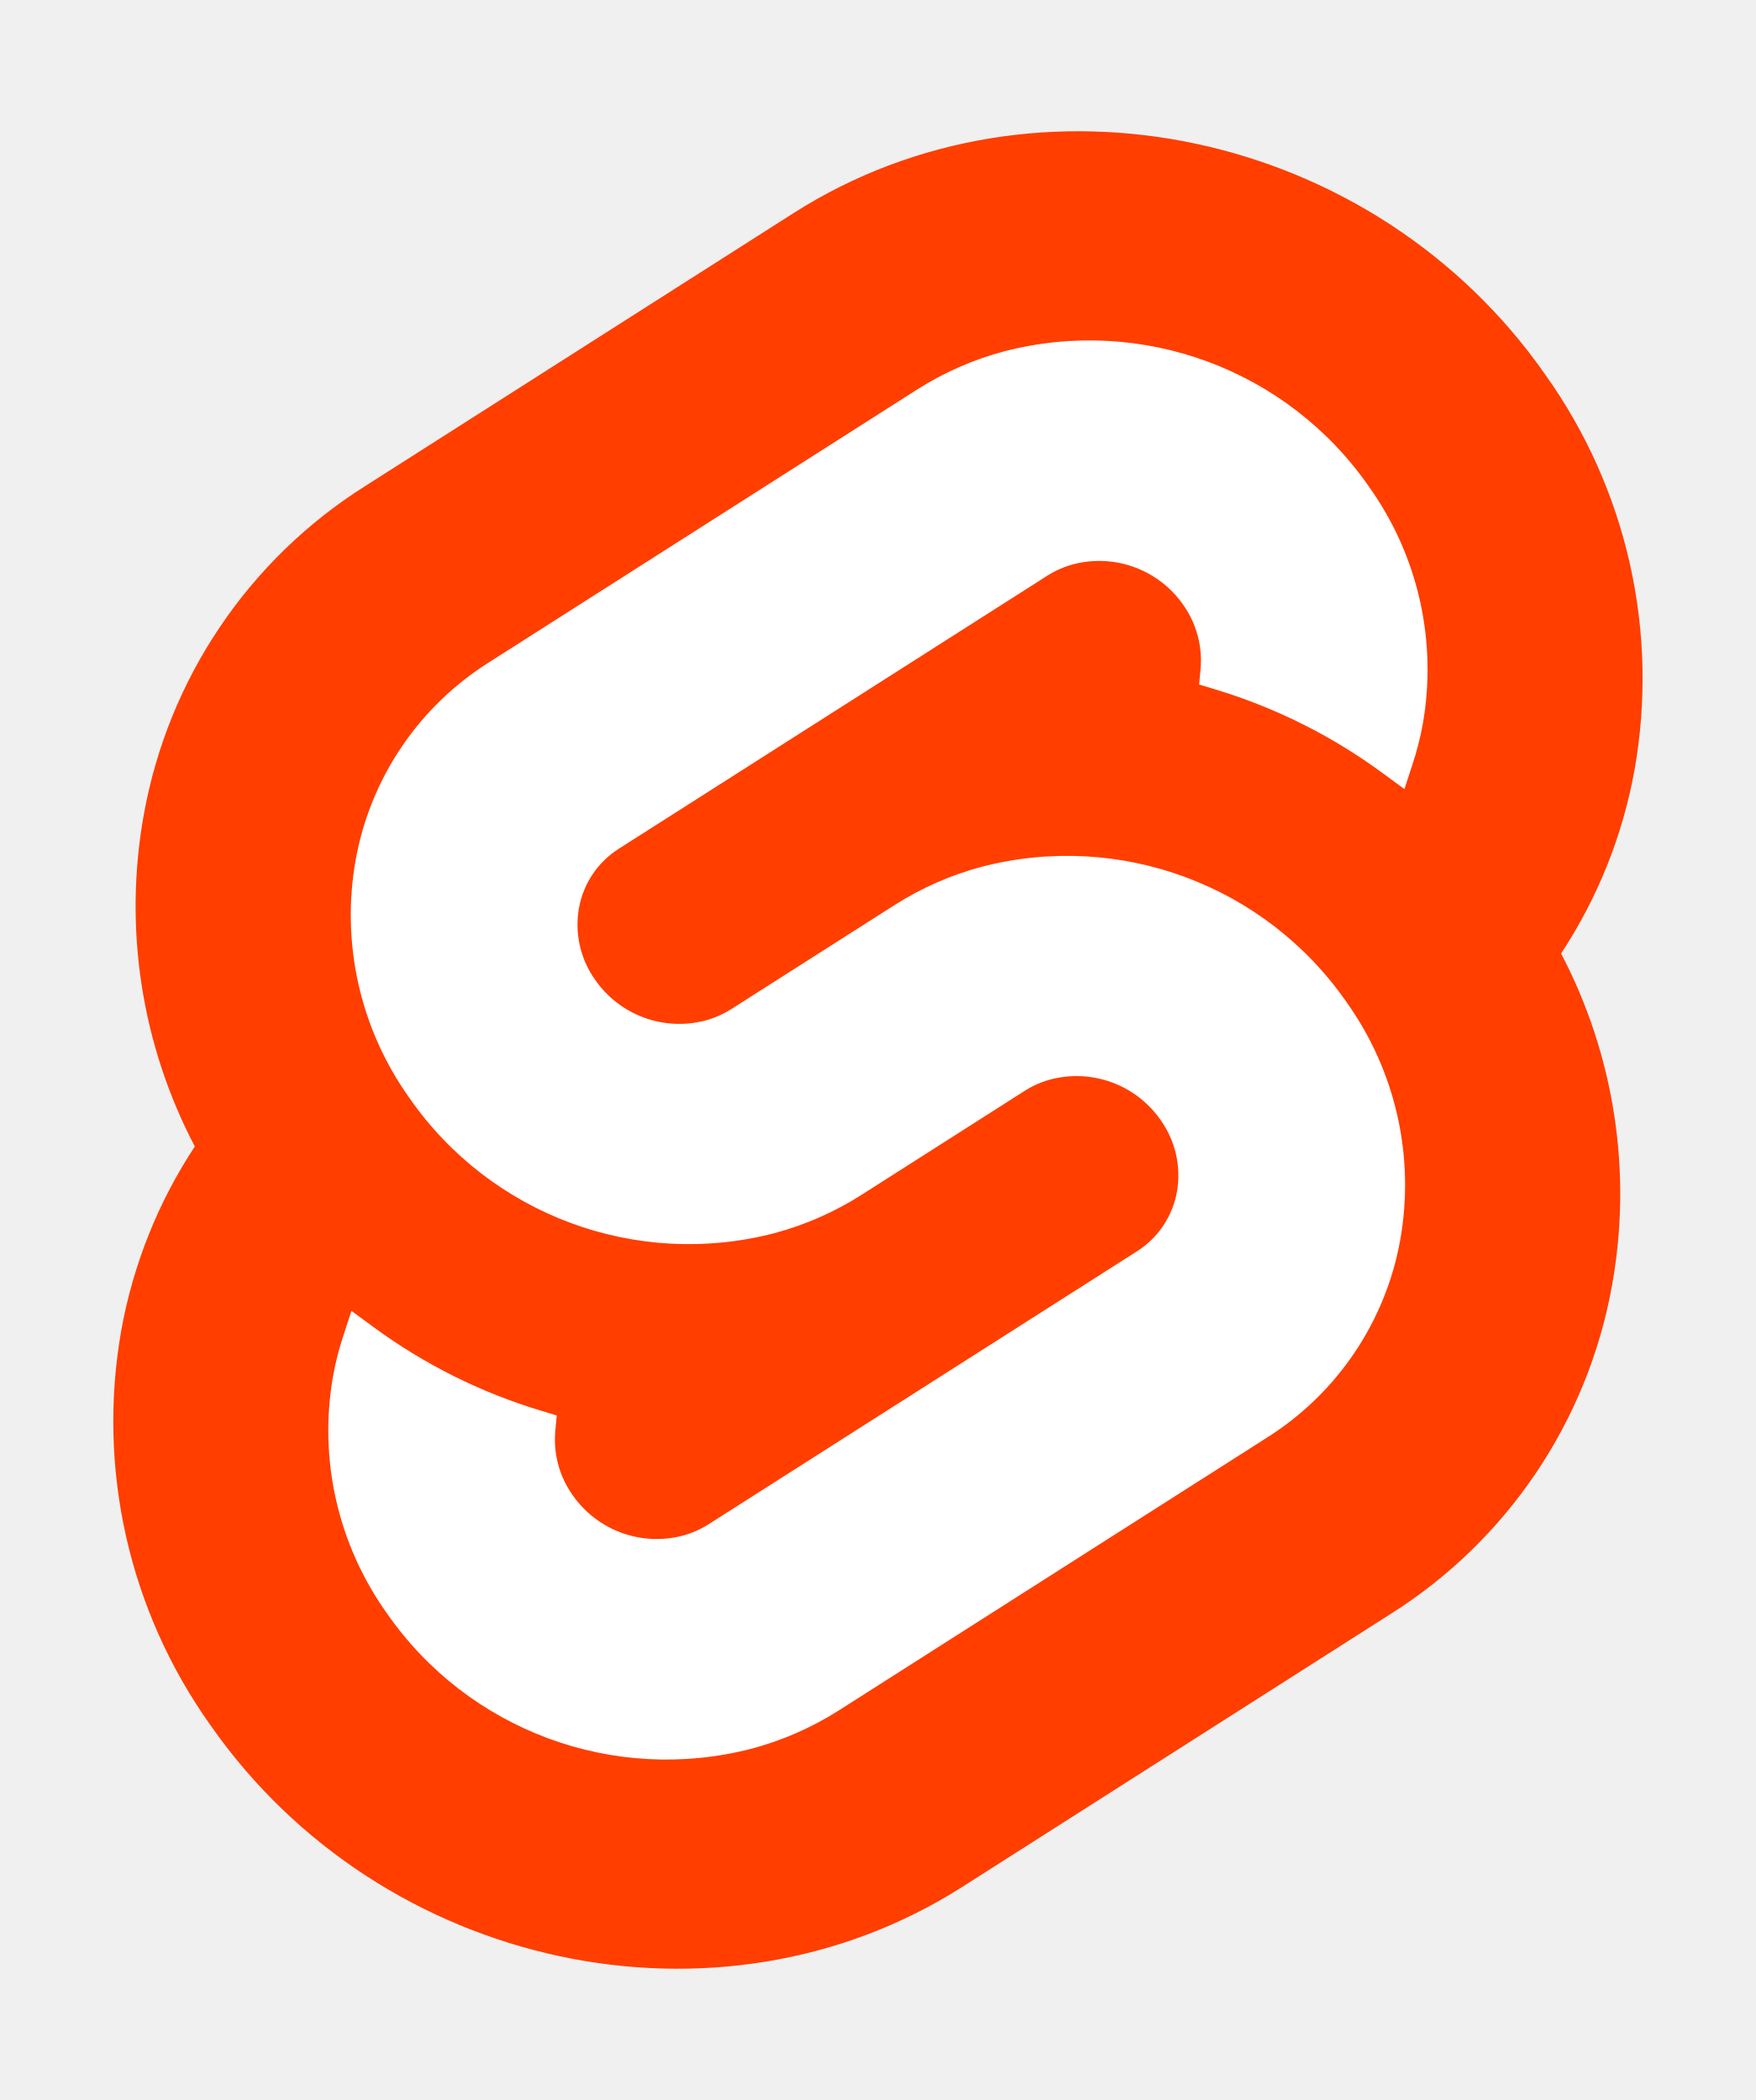
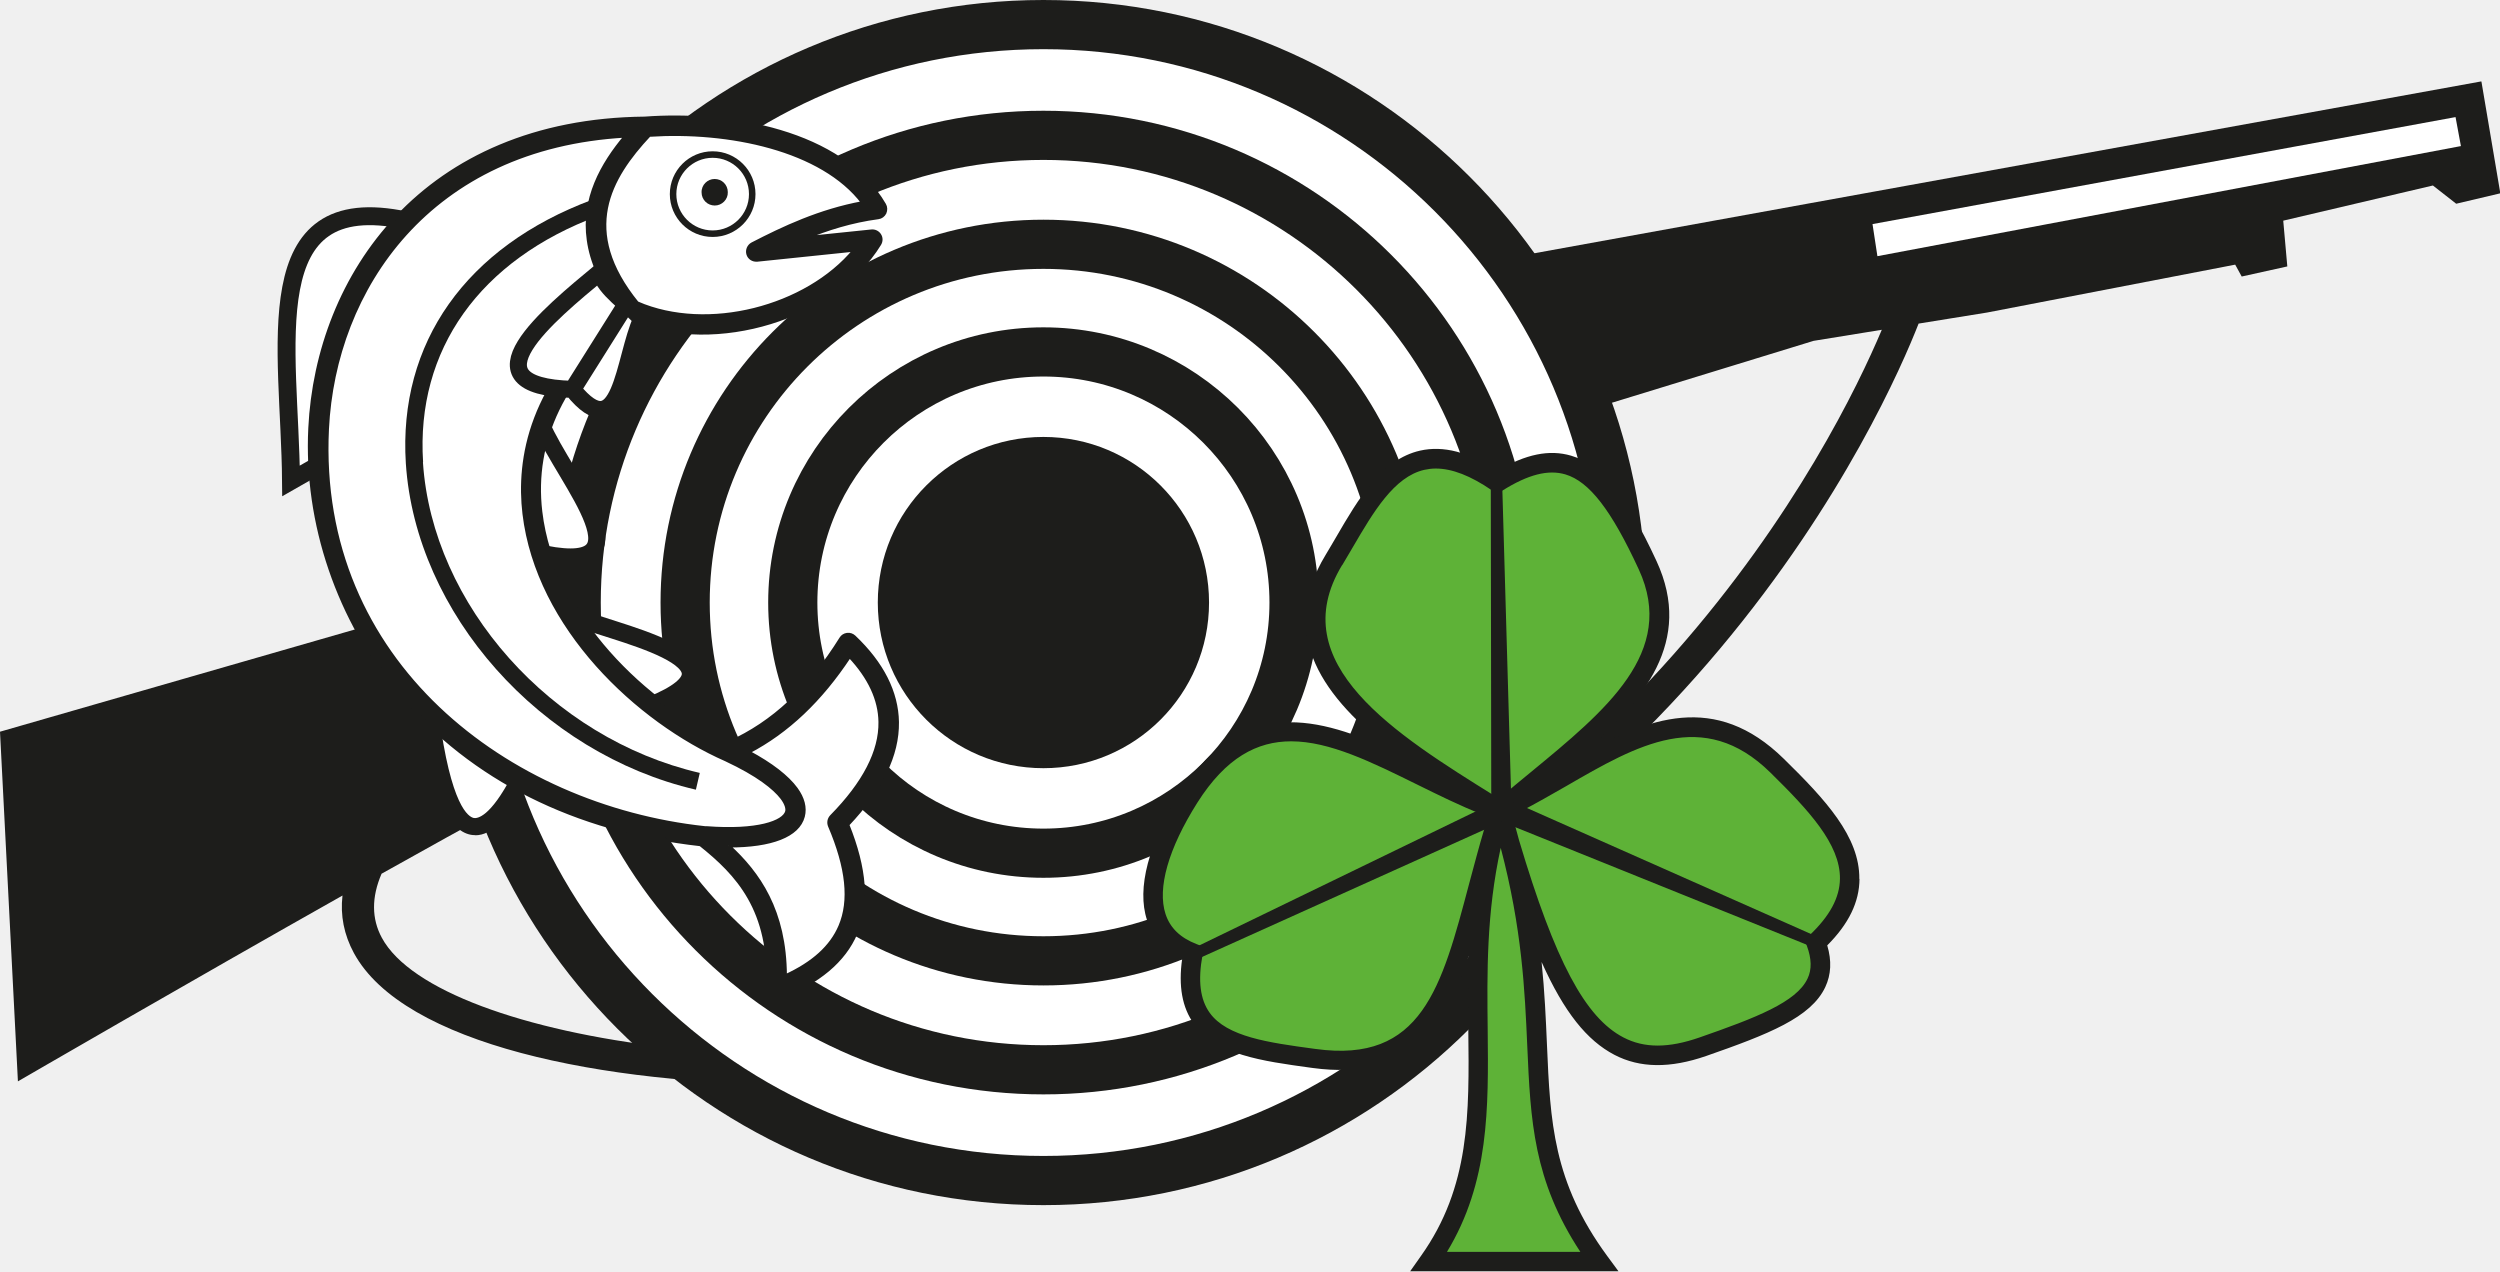
- <svg xmlns="http://www.w3.org/2000/svg" width="107" height="128" viewBox="0 0 107 128">
-   <path d="M94.157 22.819c-10.4-14.885-30.94-19.297-45.792-9.835L22.282 29.608A29.92 29.92 0 0 0 8.764 49.65a31.5 31.5 0 0 0 3.108 20.231 30 30 0 0 0-4.477 11.183 31.9 31.9 0 0 0 5.448 24.116c10.402 14.887 30.942 19.297 45.791 9.835l26.083-16.624A29.92 29.92 0 0 0 98.235 78.35a31.53 31.53 0 0 0-3.105-20.232 30 30 0 0 0 4.474-11.182 31.88 31.88 0 0 0-5.447-24.116" style="fill:#ff3e00" />
-   <path d="M45.817 106.582a20.72 20.72 0 0 1-22.237-8.243 19.17 19.17 0 0 1-3.277-14.503 18 18 0 0 1 .624-2.435l.49-1.498 1.337.981a33.6 33.6 0 0 0 10.203 5.098l.97.294-.09.968a5.85 5.85 0 0 0 1.052 3.878 6.24 6.24 0 0 0 6.695 2.485 5.8 5.8 0 0 0 1.603-.704L69.27 76.28a5.43 5.43 0 0 0 2.45-3.631 5.8 5.8 0 0 0-.987-4.371 6.24 6.24 0 0 0-6.698-2.487 5.7 5.7 0 0 0-1.6.704l-9.953 6.345a19 19 0 0 1-5.296 2.326 20.72 20.72 0 0 1-22.237-8.243 19.17 19.17 0 0 1-3.277-14.502 17.99 17.99 0 0 1 8.13-12.052l26.081-16.623a19 19 0 0 1 5.3-2.329 20.72 20.72 0 0 1 22.237 8.243 19.17 19.17 0 0 1 3.277 14.503 18 18 0 0 1-.624 2.435l-.49 1.498-1.337-.98a33.6 33.6 0 0 0-10.203-5.1l-.97-.294.09-.968a5.86 5.86 0 0 0-1.052-3.878 6.24 6.24 0 0 0-6.696-2.485 5.8 5.8 0 0 0-1.602.704L37.73 51.72a5.42 5.42 0 0 0-2.449 3.63 5.79 5.79 0 0 0 .986 4.372 6.24 6.24 0 0 0 6.698 2.486 5.8 5.8 0 0 0 1.602-.704l9.952-6.342a19 19 0 0 1 5.295-2.328 20.72 20.72 0 0 1 22.237 8.242 19.17 19.17 0 0 1 3.277 14.503 18 18 0 0 1-8.13 12.053l-26.081 16.622a19 19 0 0 1-5.3 2.328" style="fill:#fff" />
+ <svg xmlns="http://www.w3.org/2000/svg" id="Ebene_2" viewBox="0 0 153.51 78.07">
+   <g id="Ebene_1-2">
+     <ellipse cx="54.23" cy="33.38" rx="4.81" ry="4.41" transform="translate(-8.57 22.83) rotate(-22.08)" style="fill:#fff; stroke:#000; stroke-miterlimit:10; stroke-width:1.39px;" />
+     <polygon points="114.98 13.76 150.78 7.19 151.11 8.97 115.28 15.73 114.98 13.76" style="fill:#fff;" />
+     <ellipse cx="54.23" cy="33.38" rx="4.81" ry="4.41" transform="translate(-8.57 22.83) rotate(-22.08)" style="fill:#fff; stroke:#000; stroke-miterlimit:10; stroke-width:1.47px;" />
+     <path d="M152.35,5l-61.27,11.12-.75.95s-27.49,4.83-30.54,5.31c-3.04.48-3.2.81-4.21.33-1-.48-1.91-.12-1.91-.12,0,0,.47.83,1.02,1.77.54.94-.4,1.48-1.58,1.88s-2.69,1.01-2.94,1.79c-.25.78-.7,1.14-2.68,2.3s-8.87,5.53-11.21,6.16c-2.34.62-4.45-.73-4.45-.73L0,44.93l1.1,21.47s10.69-6.2,19.93-11.41c-.14,1.22.09,2.4.7,3.53,3.03,5.59,15.2,8.08,27.42,8.08,7.4,0,14.81-.91,20.24-2.6,33.98-10.59,46.46-39.12,48.42-44.13l4.21-.68,15.23-2.94.4.73,2.8-.62-.25-2.81,9.19-2.16,1.43,1.12,2.71-.64-1.16-6.86ZM68.81,62.13c-17.37,5.41-41.87,1.91-45.36-4.54-.64-1.18-.64-2.5-.02-3.94,5.61-3.15,10.23-5.66,10.78-5.71,1.5-.15,3.62.75,4.65-.24,1.03-.98,1.68-3.24,3.73-6.04,2.05-2.8,7.58-5.06,7.58-5.06l7.59-3.32,21.14-4.87,11.88-1.84-.67-.78,3.07.72,18.18-5.58,4.19-.68c-2.9,6.88-15.49,32.16-46.74,41.9Z" style="fill:#1d1d1b;" />
+     <polygon points="114.98 13.76 150.78 7.19 151.11 8.97 115.28 15.73 114.98 13.76" style="fill:#fff;" />
+     <circle cx="64.07" cy="37" r="35.49" style="fill:#fff; stroke:#1d1d1b; stroke-miterlimit:10; stroke-width:3.02px;" />
+     <circle cx="64.07" cy="37" r="10.17" style="fill:#1d1d1b;" />
+     <circle cx="64.07" cy="37" r="15.39" style="fill:none; stroke:#1d1d1b; stroke-miterlimit:10; stroke-width:3.02px;" />
+     <circle cx="64.07" cy="37" r="22" style="fill:none; stroke:#1d1d1b; stroke-miterlimit:10; stroke-width:3.02px;" />
+     <circle cx="64.07" cy="37" r="28.69" style="fill:none; stroke:#1d1d1b; stroke-miterlimit:10; stroke-width:3.02px;" />
+     <path id="path6143" d="M33.24,26.06c1.46,3.46,7.13,9.64-.47,7.81" style="fill:#fff; fill-rule:evenodd; stroke:#1d1d1b; stroke-miterlimit:17.06; stroke-width:1.05px;" />
+     <path id="path6145" d="M34.98,37.74c2.2,1.06,11.92,2.78,4.97,5.59" style="fill:#fff; fill-rule:evenodd; stroke:#1d1d1b; stroke-miterlimit:17.06; stroke-width:1.1px;" />
+     <g id="path6147">
+       <path d="M26.42,43.84c1.37,10.7,4.25,6.4,5.49,4.01" style="fill:#fff; fill-rule:evenodd;" />
+       <path d="M29.19,51.28c-.09,0-.18,0-.27-.02-1.45-.26-2.41-2.59-3.02-7.35l1.04-.13c.74,5.76,1.84,6.39,2.16,6.45.21.03,1-.04,2.34-2.61l.93.49c-1.11,2.14-2.16,3.18-3.19,3.18Z" style="fill:#1d1d1b;" />
+     </g>
+     <path id="path6149" d="M24.94,13.54c-9.34-2-7.14,7.77-7.07,15.99l1.63-.93c.1-6.66,1.8-10.95,5.44-15.06Z" style="fill:#fff; fill-rule:evenodd; stroke:#1d1d1b; stroke-miterlimit:17.06; stroke-width:1.1px;" />
+     <g id="path2239">
+       <path d="M53.86,12.83c-2.39-4.13-8.92-5.44-14.24-5.05-2.92,3.07-4.66,6.62-.81,11.26,5.06,2.28,12.14-.07,14.76-4.34l-7.14.74c2.26-1.16,4.59-2.23,7.44-2.61Z" style="fill:#fff; stroke:#1d1d1b; stroke-miterlimit:10; stroke-width:.2px;" />
+       <path d="M48.48,48.76c-.56-.79-1.78-1.69-3.71-2.59-9.68-4.26-18.54-17.55-5.96-27.13-3.9-4.6-2.12-8.18.81-11.26-27.47.27-27.22,40.25,3.6,43.57,4.54.36,6.48-.86,5.26-2.59Z" style="fill:#fff; stroke:#1d1d1b; stroke-miterlimit:10; stroke-width:.2px;" />
+       <path d="M52.09,39.47c-1.83,2.93-4.12,5.34-7.32,6.7,1.93.9,3.15,1.8,3.71,2.59,1.25,1.74-.7,2.97-5.26,2.59,2.37,1.89,4.7,4.2,4.46,9.39,5.38-2.07,5.62-5.81,3.75-10.23,3.92-3.97,4.22-7.66.66-11.04Z" style="fill:#fff; stroke:#1d1d1b; stroke-miterlimit:10; stroke-width:.2px;" />
+       <path d="M47.68,61.26c-.11,0-.22-.03-.31-.1-.14-.1-.23-.27-.22-.45.23-4.86-1.9-7.06-4.14-8.85-7.69-.86-14.04-4.05-18.4-9.21-3.83-4.55-5.87-10.51-5.58-16.36.46-9.37,6.99-18.89,20.56-19.03,5.16-.38,12.1.79,14.72,5.31.09.15.09.34.02.5-.08.16-.23.27-.4.29-1.65.22-3.14.69-4.49,1.25l4.07-.42c.2-.02.39.07.5.24.11.17.11.38,0,.56-2.79,4.54-10.06,6.75-15.13,4.67-4.24,3.32-6.2,7.38-5.68,11.76.77,6.5,6.5,11.87,11.57,14.18,2.69-1.2,4.94-3.3,6.87-6.4.08-.13.22-.22.38-.24.16-.02.31.03.43.14,1.73,1.64,2.62,3.41,2.65,5.24.03,2.02-1,4.14-3.05,6.3,1.09,2.71,1.25,4.9.5,6.67-.72,1.69-2.29,3.01-4.68,3.93-.06.02-.13.04-.19.04ZM44.74,51.94c1.84,1.69,3.46,3.97,3.48,7.99,1.72-.79,2.82-1.79,3.36-3.05.67-1.57.46-3.59-.64-6.17-.08-.2-.04-.42.11-.58,2.01-2.04,3.02-3.99,2.99-5.8-.02-1.38-.65-2.73-1.87-4.03-1.78,2.7-3.82,4.63-6.21,5.88,1.4.75,2.39,1.52,2.93,2.26.42.58.57,1.15.43,1.69-.31,1.18-1.95,1.81-4.56,1.81h-.03ZM43.37,50.83c3.14.24,4.76-.34,4.94-.99.05-.18-.02-.48-.3-.85-.46-.6-1.47-1.42-3.44-2.34-5.39-2.37-11.56-8.11-12.39-15.11-.39-3.3.33-8.13,5.9-12.58-1.18-1.51-1.77-2.92-1.95-4.22-.36-2.53.82-4.64,2.29-6.39-12.07.67-17.9,9.39-18.32,17.99-.7,14.36,11.13,23.19,23.18,24.49.03,0,.06,0,.09,0ZM39.14,18.61c4.3,1.86,10.39.29,13.33-3.26l-5.98.62c-.26.02-.49-.13-.56-.37-.07-.24.04-.5.26-.62,1.9-.98,4.13-2.04,6.79-2.53-2.49-3.29-8.23-4.47-13.11-4.15-2.44,2.61-4.35,5.87-.73,10.32Z" style="fill:#1d1d1b; stroke:#1d1d1b; stroke-miterlimit:10; stroke-width:.2px;" />
+     </g>
+     <path d="M25.98,28.38c-.45-6.9,3.48-12.42,10.77-15.13l-.37-.99c-7.76,2.89-11.93,8.79-11.46,16.19.6,9.21,8.25,17.82,17.81,20.04l.24-1.03c-9.12-2.11-16.43-10.31-17-19.08Z" style="fill:#1d1d1b;" />
+     <g id="path3230">
+       <path d="M43.76,14.55c-1.45,0-2.63-1.18-2.63-2.63s1.18-2.63,2.63-2.63,2.63,1.18,2.63,2.63-1.18,2.63-2.63,2.63ZM43.76,9.69c-1.23,0-2.23,1-2.23,2.23s1,2.23,2.23,2.23,2.23-1,2.23-2.23-1-2.23-2.23-2.23Z" style="fill:#1d1d1b;" />
+     </g>
+     <path d="M44.64,11.8h.05c0-.23-.09-.43-.24-.58-.15-.15-.36-.23-.57-.23h0c-.22,0-.42.09-.57.24-.15.15-.24.36-.23.59,0,.22.09.42.24.57.15.15.36.23.57.23h0c.22,0,.42-.09.57-.24.15-.15.24-.36.23-.58h-.05s0,0,0,0Z" style="fill:#1d1d1b;" />
+     <path id="path5172" d="M36.85,16.7c-3.14,2.61-8.58,7.03-1.69,7.21l3.32-5.28-3.32,5.28c3.01,3.72,3.12-1.9,4.24-4.31-.8-.94-2.26-1.82-2.54-2.89Z" style="fill:#fff; fill-rule:evenodd; stroke:#1d1d1b; stroke-miterlimit:17.06; stroke-width:1.05px;" />
+     <path d="M98.19,77.47c-6.16-8.4-1.8-13.93-6.07-27.69,3.51,12.48,6.31,16.64,12.44,14.5,4.99-1.74,8.19-3.03,6.95-6.4,4.29-4.03,1.12-7.42-2.38-10.86-5.71-5.61-11.34.2-17.01,2.75,5.15-4.47,12.02-8.67,9.07-15.06-2.66-5.77-4.85-7.85-9.23-5.1-5.73-3.91-7.73.97-10.04,4.78-4.11,6.77,3.93,11.47,10.2,15.39-6.69-2.22-13.79-9.22-19.11-.81-2.46,3.89-3.49,8.11.24,9.56-1.01,5.39,2.98,5.87,7.45,6.48,8.71,1.19,8.78-7.15,11.42-15.22-3.32,11.33,1.19,19.87-4.37,27.69h10.45Z" style="fill:#5eb237; fill-rule:evenodd;" />
+     <path d="M114.17,53.97c.03-2.59-2.08-4.87-4.63-7.37-4.22-4.15-8.37-2.5-12.41-.25,3.83-3.34,6.86-6.97,4.59-11.89-1.87-4.05-3.39-5.93-5.25-6.48-1.33-.39-2.77-.1-4.51.92-1.78-1.15-3.34-1.55-4.76-1.23-2.37.54-3.79,2.96-5.15,5.3-.22.37-.43.74-.65,1.1-3.01,4.96-.06,8.83,4.15,12.06-4.49-2.09-9.28-3.45-13.05,2.51-1.98,3.13-2.71,5.92-2.07,7.85.35,1.05,1.07,1.85,2.16,2.38-.24,1.68,0,3,.72,4,1.37,1.9,4.18,2.28,7.16,2.69l.15.02c5.81.79,8.08-2.49,9.56-6.87-.05,1.58-.04,3.09-.02,4.53.06,5.17.11,9.63-2.9,13.87l-.67.95h12.79l-.7-.95c-3.32-4.53-3.49-8.25-3.69-12.95-.07-1.59-.14-3.26-.33-5.09,1.39,3.1,2.79,4.82,4.47,5.7,1.57.82,3.42.84,5.64.07,3.84-1.34,6.43-2.36,7.31-4.23.36-.77.4-1.61.12-2.56,1.32-1.32,1.97-2.66,1.98-4.08ZM82.42,34.7c.22-.37.44-.74.66-1.12,1.24-2.12,2.52-4.31,4.38-4.73.23-.05.46-.08.7-.08,1,0,2.14.44,3.45,1.34l.32.22.33-.21c1.58-.99,2.81-1.3,3.86-.99,1.47.44,2.82,2.18,4.51,5.84,2.34,5.07-2.02,8.65-6.64,12.45-.66.54-1.31,1.08-1.94,1.62l-.21-.13c-6.14-3.82-13.1-8.15-9.43-14.21ZM80.78,64.41l-.15-.02c-2.72-.37-5.29-.72-6.35-2.2-.59-.82-.73-1.98-.44-3.55l.09-.49-.46-.18c-1-.39-1.62-.99-1.9-1.84-.52-1.59.17-4.02,1.95-6.84,1.76-2.78,3.68-3.77,5.76-3.77,2.37,0,4.95,1.28,7.73,2.65,1.3.64,2.63,1.3,3.95,1.82l-2.31,2.01,2.5-1.13c-.34,1.13-.63,2.26-.93,3.36-1.7,6.43-2.92,11.08-9.44,10.18ZM97.04,76.87h-8.19c2.6-4.28,2.55-8.83,2.5-13.63-.04-3.53-.08-7.16.8-11.18,1.31,4.97,1.48,8.76,1.63,12.16.2,4.58.37,8.26,3.26,12.65ZM111.1,57.44l-.29.27.14.37c.29.79.31,1.45.04,2.01-.68,1.45-3.18,2.41-6.62,3.61-1.92.67-3.41.67-4.69,0-2.34-1.22-4.19-4.67-6.4-12.09-.08-.3-.17-.61-.25-.92l3.67,1.22-3.34-2.08c.95-.49,1.9-1.04,2.83-1.57,4.32-2.5,8.4-4.87,12.52-.82,2.35,2.31,4.29,4.39,4.27,6.51-.01,1.17-.63,2.31-1.88,3.49Z" style="fill:#1d1d1b;" />
+     <polygon points="92.8 49.19 92.24 29.7 91.54 29.71 91.57 49.36 73.09 58.32 73.39 58.95 92.22 50.46 111.29 58.15 111.56 57.51 92.8 49.19" style="fill:#1d1d1b;" />
+     <rect x="40.86" y="42.92" width="1.56" height=".85" style="fill:#1d1d1b;" />
+   </g>
</svg>
